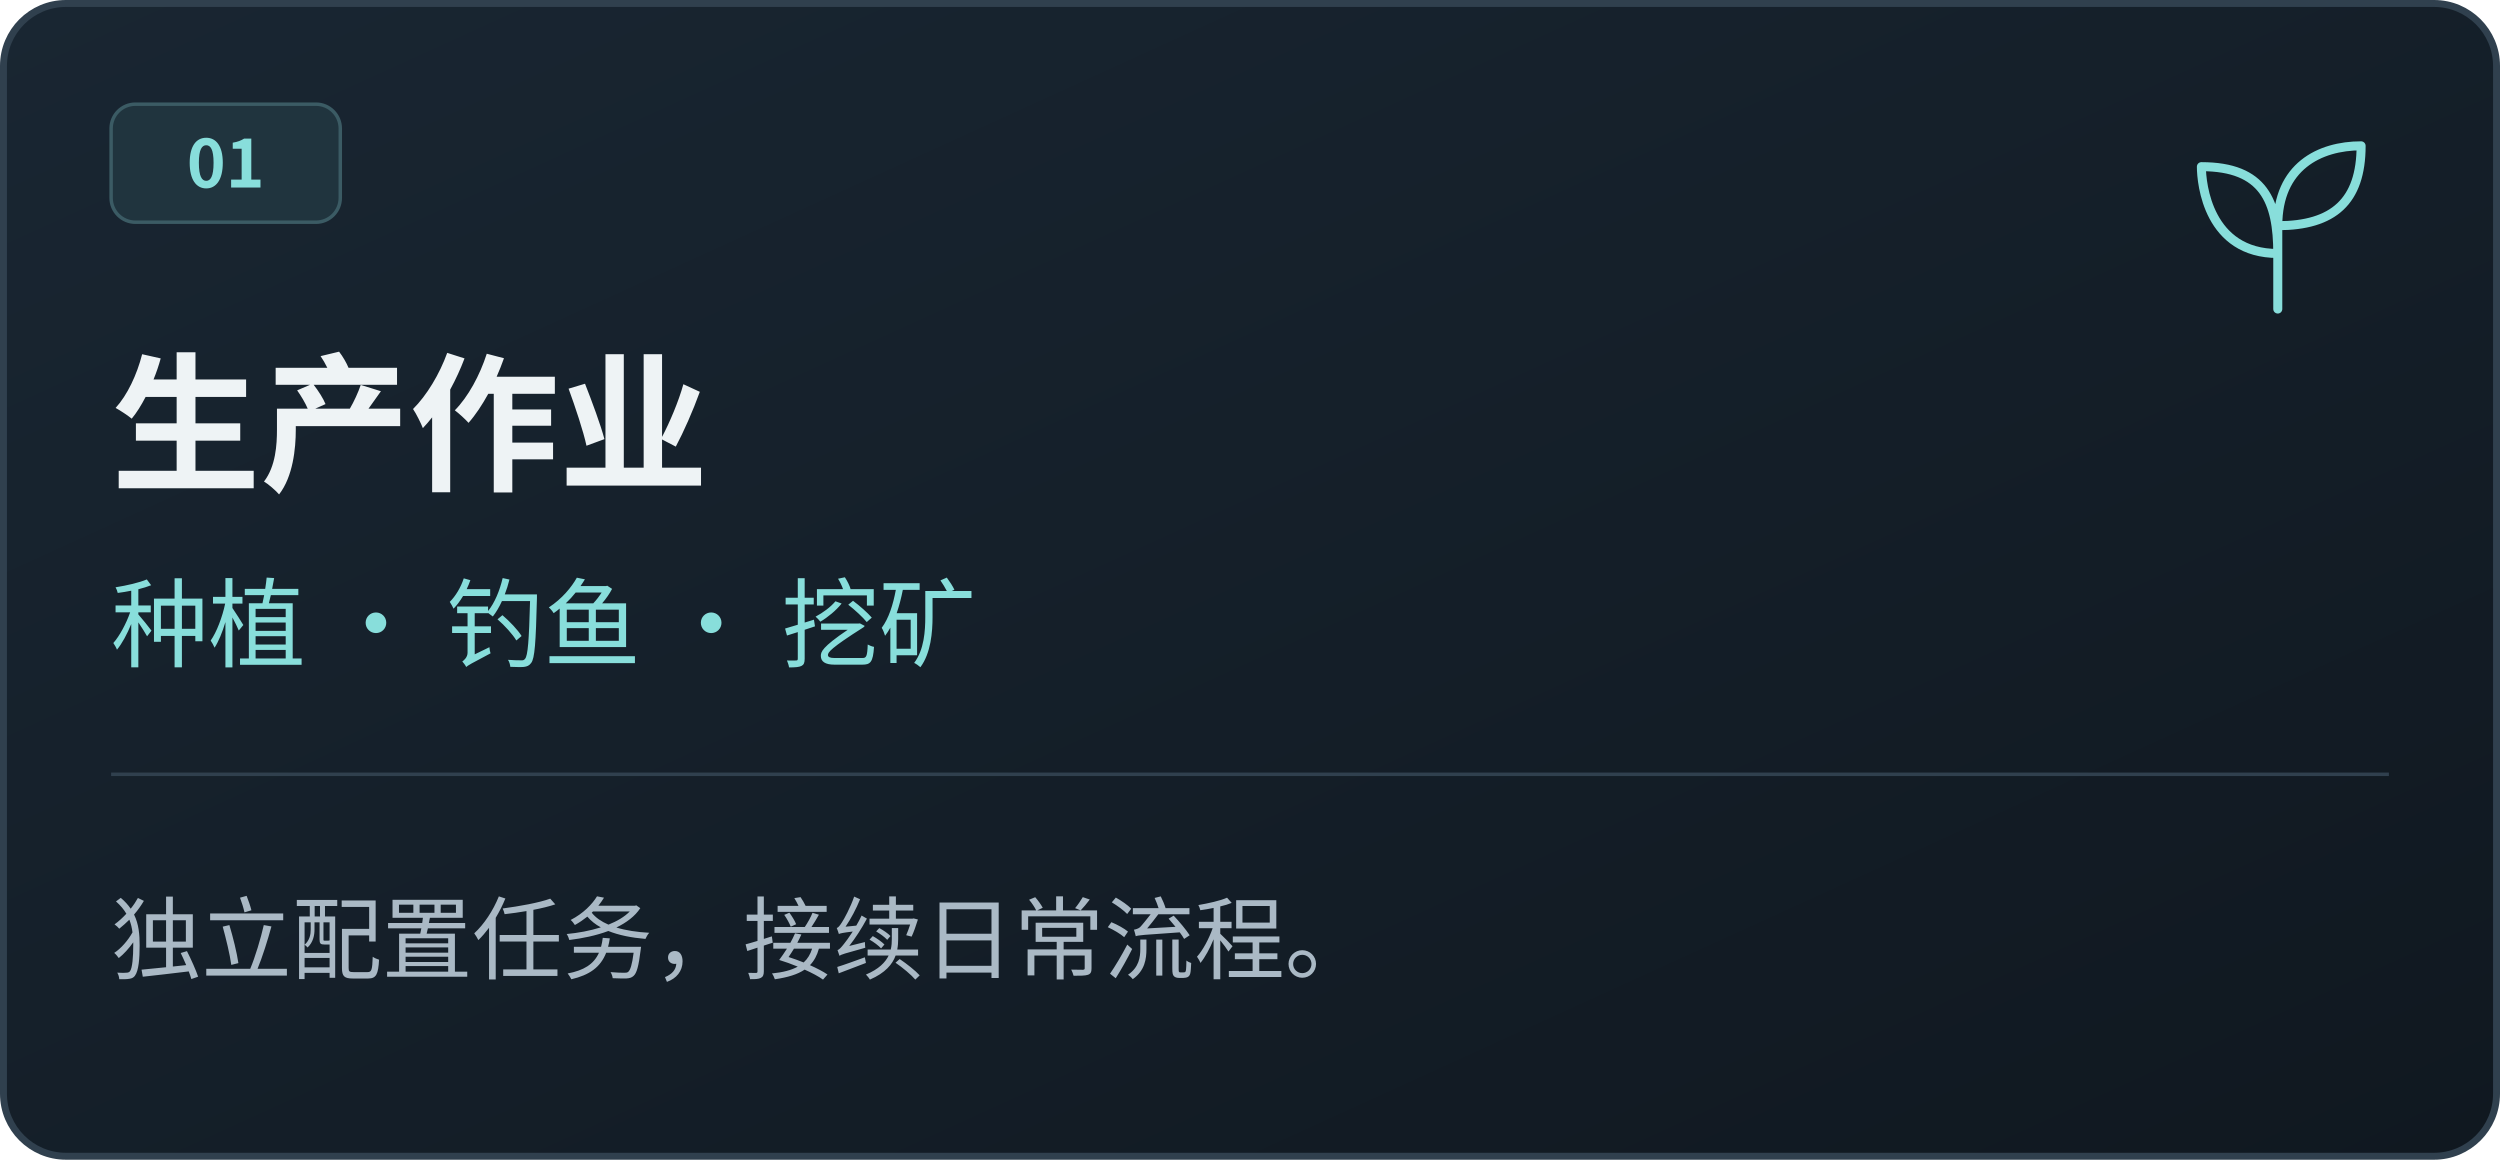
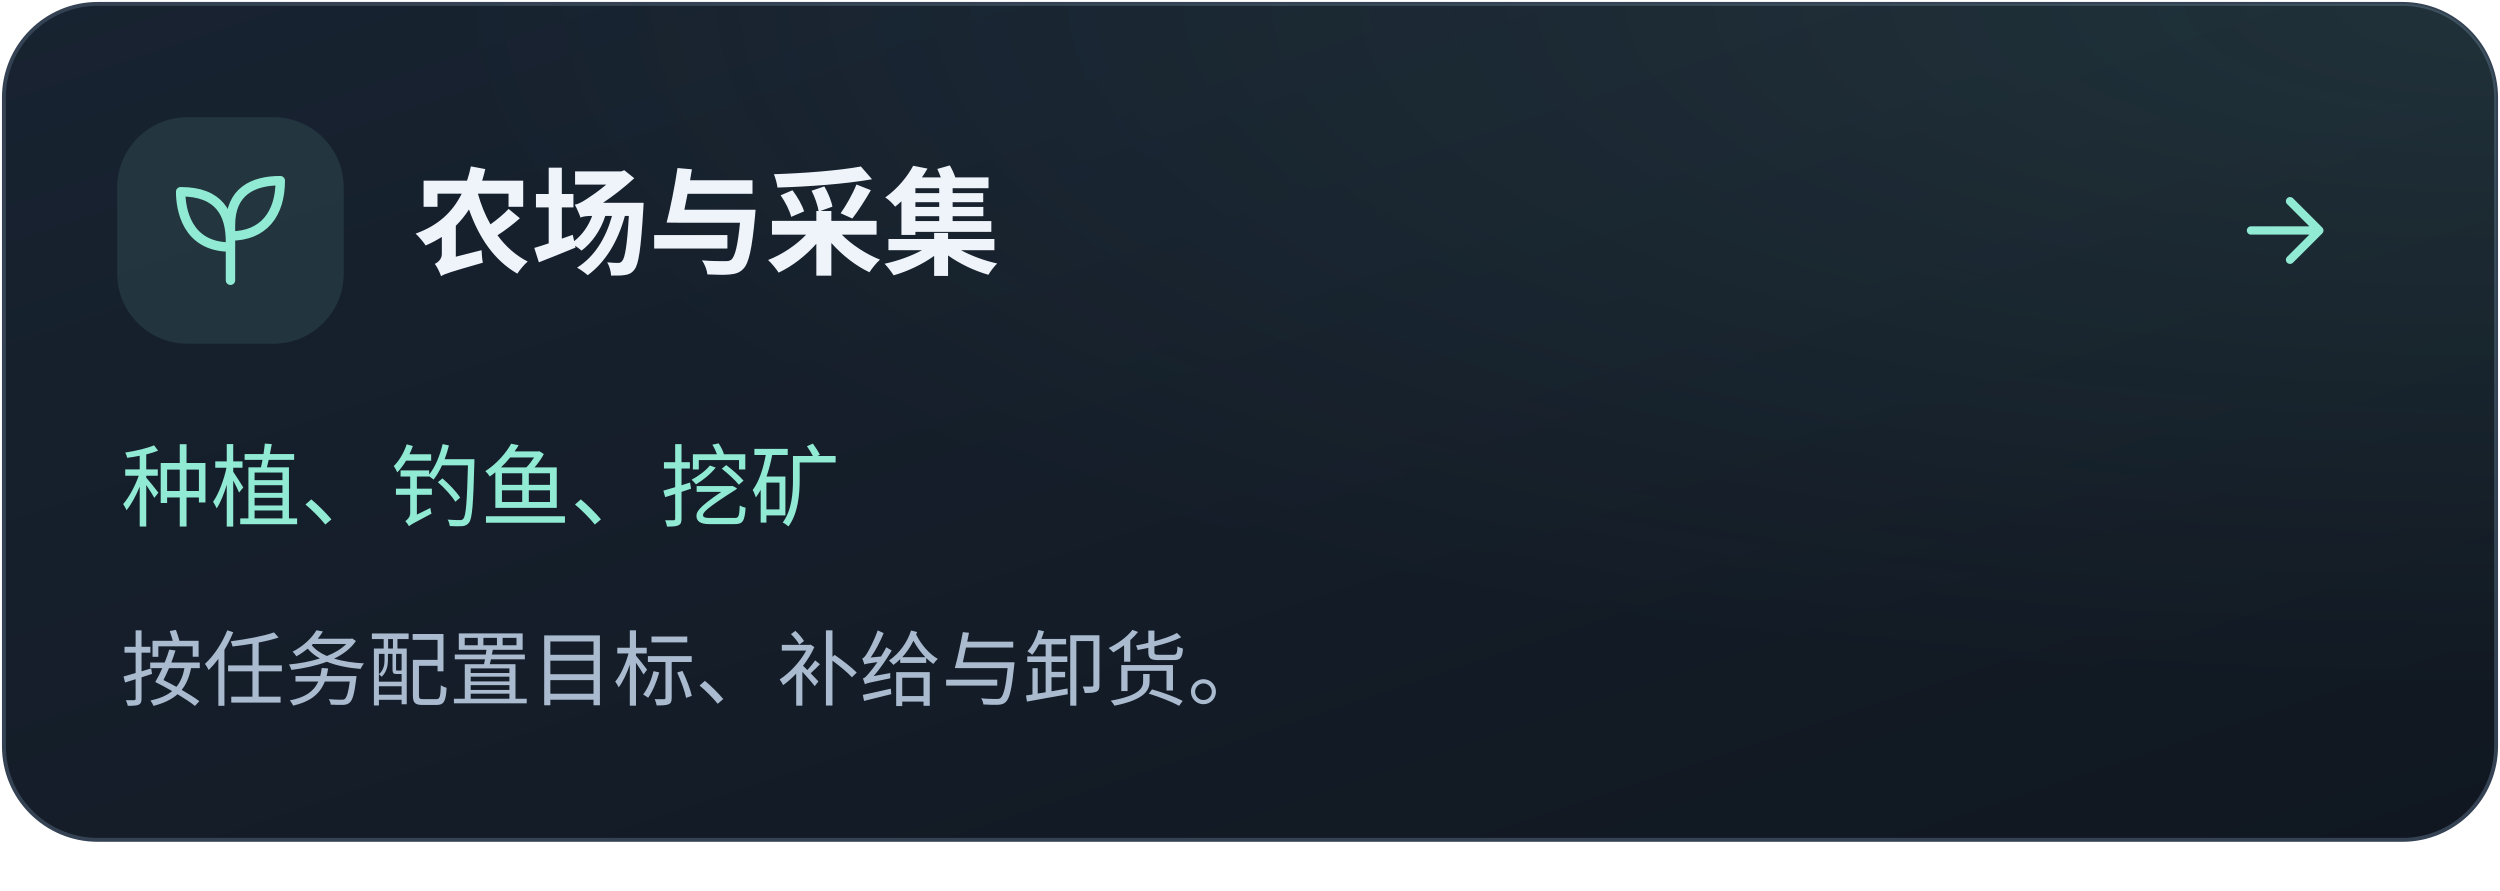
- <svg xmlns="http://www.w3.org/2000/svg" width="720" height="334" viewBox="0 0 720 334" role="img" aria-label="生产作业：种植 · 钓鱼 · 挖矿。独立配置任务，接续日常流程。">
+ <svg xmlns="http://www.w3.org/2000/svg" width="640" height="228" viewBox="0 0 640 228" role="img" aria-label="农场与采集：种植、钓鱼、挖矿。按任务配置目标、补给与卸货。">
  <defs>
-     <linearGradient id="panel" x1="0" y1="0" x2="1" y2="1">
-       <stop stop-color="#192632" />
-       <stop offset="1" stop-color="#101820" />
+     <linearGradient id="bg" x1="0" y1="0" x2="1" y2="1">
+       <stop stop-color="#182331" />
+       <stop offset="1" stop-color="#101720" />
    </linearGradient>
+     <radialGradient id="glow" cx="100%" cy="0%" r="110%">
+       <stop stop-color="#91ebd4" stop-opacity=".10" />
+       <stop offset=".75" stop-color="#91ebd4" stop-opacity="0" />
+     </radialGradient>
+     <clipPath id="round">
+       <rect x="1" y="1" width="638" height="214" rx="24" />
+     </clipPath>
  </defs>
-   <g font-family="Microsoft YaHei, Noto Sans CJK SC, PingFang SC, Arial, sans-serif">
-     <rect x="1" y="1" width="718" height="332" rx="18" fill="url(#panel)" stroke="#30404e" stroke-width="2" />
-     <rect x="32" y="30" width="66" height="34" rx="7" fill="#20343e" stroke="#3b5b64" />
-     <text x="65" y="54" font-size="19" fill="#88dedb" font-weight="600" text-anchor="middle">01</text>
-     <g transform="translate(624 30)" fill="none" stroke="#88dedb" stroke-width="2.6" stroke-linejoin="round" stroke-linecap="round">
-       <path d="M32 59V30M32 43C12 43 10 23 10 18c18 0 22 10 22 25Zm0-8c0-17 12-23 24-23 0 16-8 23-24 23Z" />
+   <g font-family="Segoe UI, Microsoft YaHei, Noto Sans CJK SC, PingFang SC, Arial, sans-serif">
+     <rect x="1" y="1" width="638" height="214" rx="24" fill="url(#bg)" stroke="#344253" />
+     <rect x="1" y="1" width="638" height="214" rx="24" fill="url(#glow)" />
+     <rect x="30" y="30" width="58" height="58" rx="18" fill="#91ebd4" fill-opacity=".10" />
+     <g transform="translate(42 42) scale(1.416667)" fill="none" stroke="#91ebd4" stroke-width="1.7" stroke-linecap="round" stroke-linejoin="round">
+       <path d="M12 21V9M12 15C4 15 3 8 3 5c7 0 9 4 9 9m0-3c0-6 4-8 9-8 0 6-3 10-9 10" />
    </g>
-     <text x="32" y="138" font-size="43" fill="#eef3f5" font-weight="600">生产作业</text>
-     <text x="32" y="190" font-size="28" fill="#88dedb" font-weight="500">种植 · 钓鱼 · 挖矿</text>
-     <path d="M32 223H688" stroke="#30404e" />
-     <text x="32" y="280" font-size="26" fill="#aab9c5" font-weight="400">独立配置任务，接续日常流程。</text>
+     <text x="106" y="68" font-size="30" fill="#eff4fb" font-weight="650">农场与采集</text>
+     <g transform="translate(570 44) scale(1.25)" fill="none" stroke="#91ebd4" stroke-width="1.7" stroke-linecap="round" stroke-linejoin="round">
+       <path d="M5 12h14m-6-6 6 6-6 6" />
+     </g>
+     <text x="31" y="133" font-size="23" fill="#91ebd4" font-weight="500">种植、钓鱼、挖矿</text>
+     <text x="31" y="179" font-size="21" fill="#aabbd0" font-weight="400">按任务配置目标、补给与卸货。</text>
  </g>
</svg>
